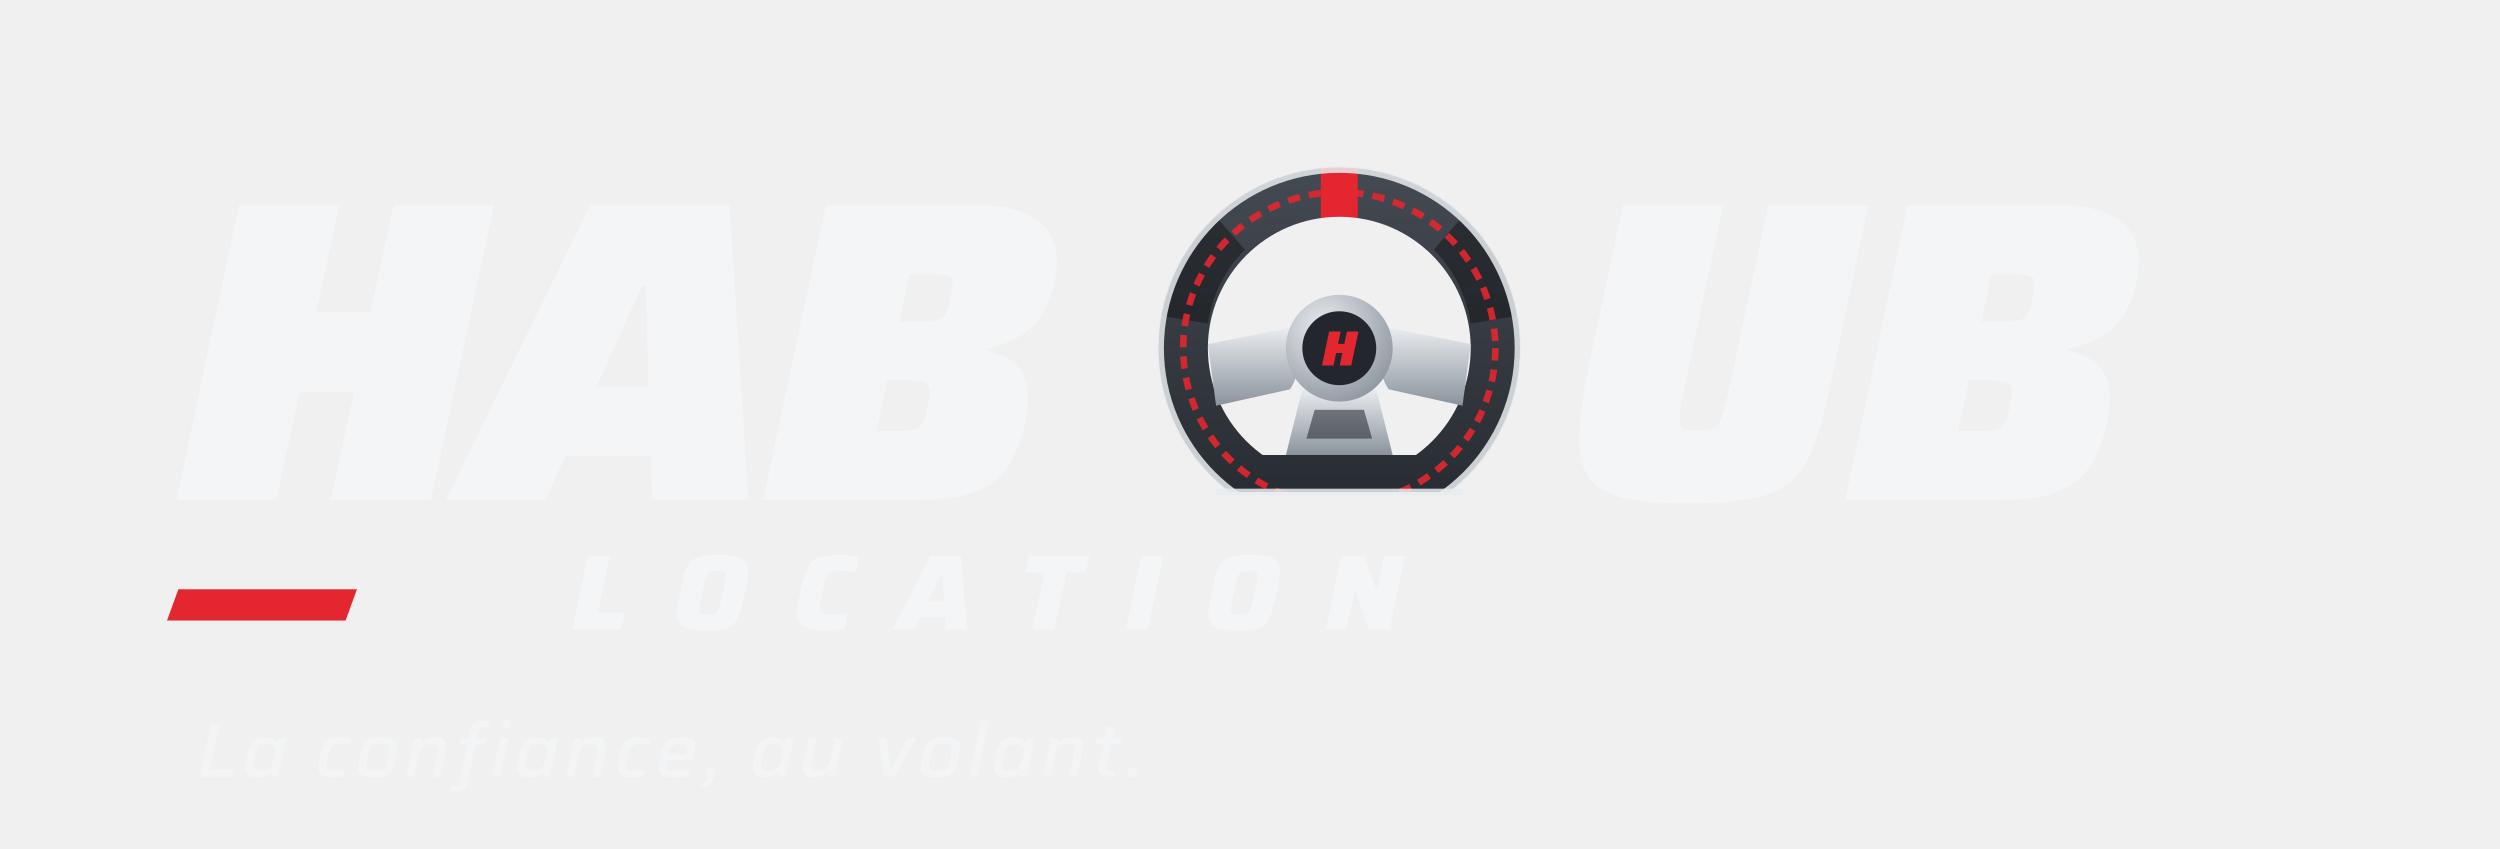
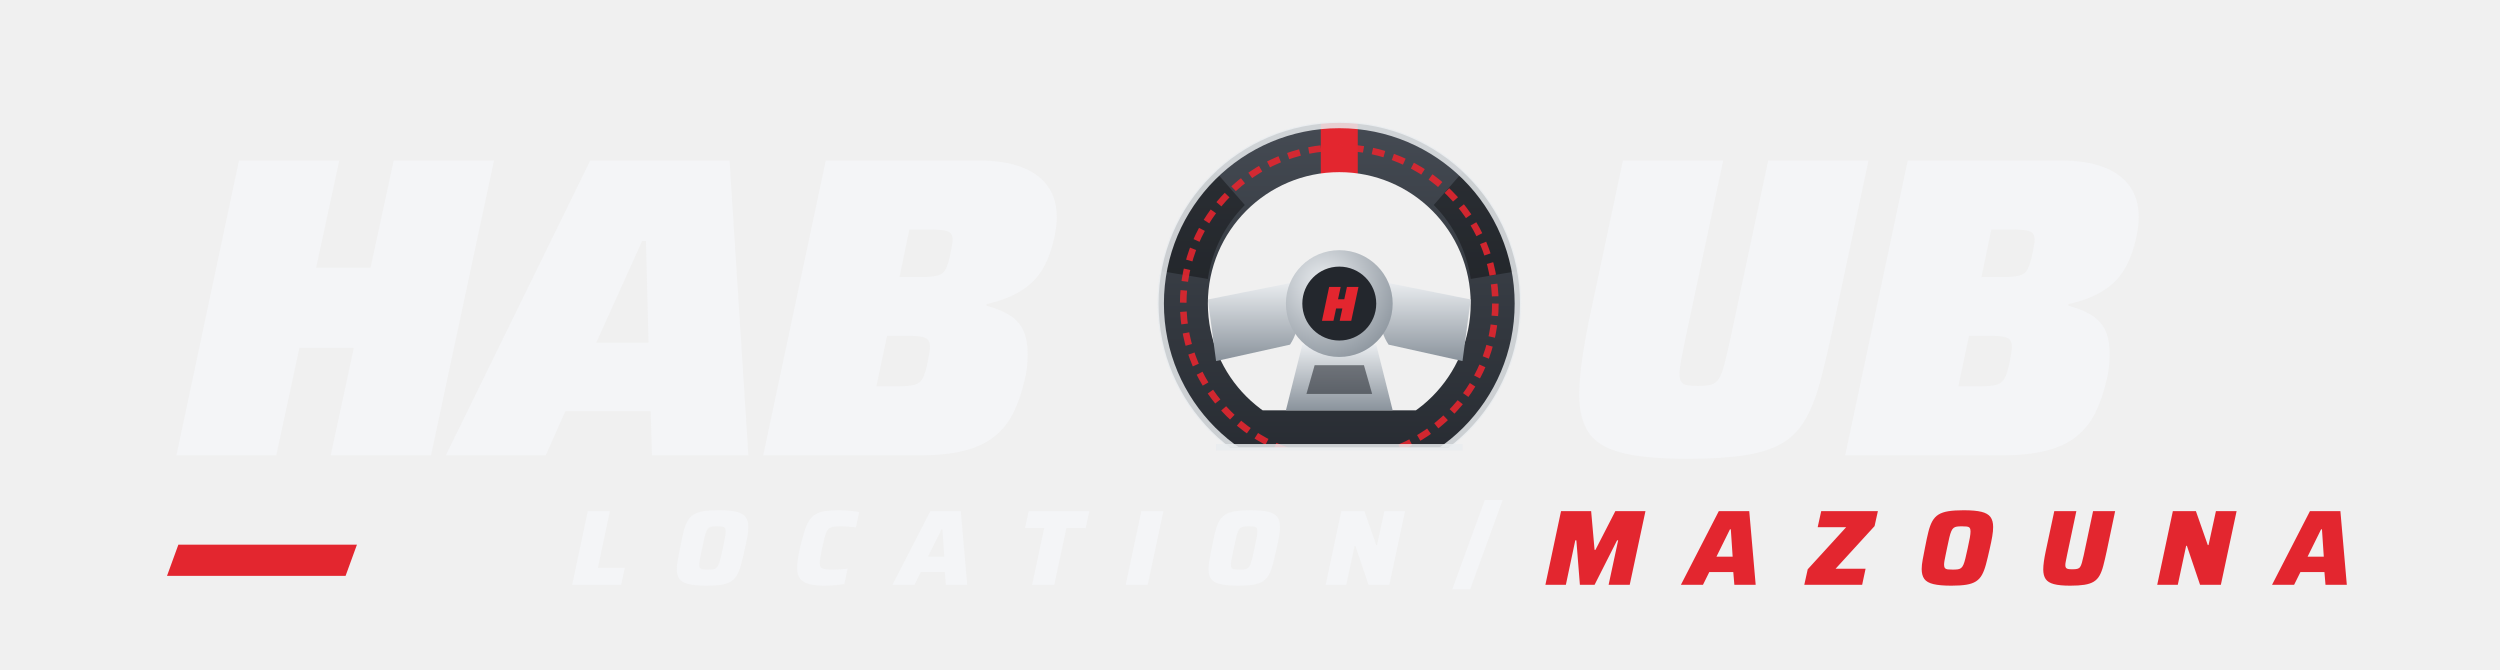
- <svg xmlns="http://www.w3.org/2000/svg" viewBox="0 0 560 190">
+ <svg xmlns="http://www.w3.org/2000/svg" viewBox="0 10 560 150">
  <path d="M39.52 112.0 53.536 45.952H76.0L70.816 69.952H83.008L88.192 45.952H110.656L96.544 112.0H74.08L79.264 87.904H67.072L61.888 112.0Z M99.864 112.0 132.216 45.952H163.416L167.64 112.0H146.04L145.752 102.112H126.648L122.232 112.0ZM133.56 86.752H145.272L144.696 64.0H143.832Z M170.96 112.0 184.976 45.952H219.344Q224.816 45.952 228.704 47.392Q232.592 48.832 234.656 51.664Q236.72 54.496 236.72 58.624Q236.72 59.68 236.576 60.832Q236.432 61.984 236.144 63.328Q234.608 70.24 230.912 73.504Q227.216 76.768 220.976 78.112V78.496Q223.856 79.264 225.92 80.464Q227.984 81.664 229.088 83.728Q230.192 85.792 230.192 89.344Q230.192 90.112 230.144 91.024Q230.096 91.936 229.952 92.944Q229.808 93.952 229.52 95.104Q228.56 99.328 226.976 102.496Q225.392 105.664 222.752 107.776Q220.112 109.888 216.032 110.944Q211.952 112.0 206.0 112.0ZM196.304 96.544H200.912Q203.504 96.544 204.8 96.208Q206.096 95.872 206.72 94.672Q207.344 93.472 207.824 90.976Q208.016 89.92 208.16 89.104Q208.304 88.288 208.304 87.712Q208.304 86.08 207.2 85.648Q206.096 85.216 203.312 85.216H198.704ZM201.488 72.064H206.096Q208.688 72.064 209.984 71.728Q211.28 71.392 211.856 70.24Q212.432 69.088 212.912 66.784Q213.104 65.728 213.248 65.008Q213.392 64.288 213.392 63.712Q213.392 62.176 212.24 61.792Q211.088 61.408 208.304 61.408H203.696Z" fill="#F4F5F7" />
  <g transform="translate(300,78) scale(.92)">
    <defs>
      <linearGradient id="rim0" x1="0" y1="-1" x2="0" y2="1" gradientUnits="objectBoundingBox">
        <stop offset="0" stop-color="#6A727D" />
        <stop offset="1" stop-color="#23272D" />
      </linearGradient>
      <radialGradient id="hub0" cx=".35" cy=".3" r=".8">
        <stop offset="0" stop-color="#E9ECEF" />
        <stop offset="1" stop-color="#8A939C" />
      </radialGradient>
      <linearGradient id="sp0" x1="0" y1="0" x2="0" y2="1">
        <stop offset="0" stop-color="#E9ECEF" />
        <stop offset="1" stop-color="#8A939C" />
      </linearGradient>
      <clipPath id="fo0">
        <rect x="-50" y="-50" width="100" height="85" />
      </clipPath>
      <clipPath id="fi0">
        <rect x="-50" y="-50" width="100" height="76" />
      </clipPath>
      <mask id="m0">
        <g clip-path="url(#fo0)">
          <circle r="44" fill="#fff" />
        </g>
        <g clip-path="url(#fi0)">
          <circle r="32" fill="#000" />
        </g>
      </mask>
    </defs>
    <g mask="url(#m0)">
      <rect x="-50" y="-50" width="100" height="100" fill="url(#rim0)" />
      <path d="M-44,-8 A44,44 0 0 1 -30,-32 L-23,-24 A32,32 0 0 0 -32,-6Z M44,-8 A44,44 0 0 0 30,-32 L23,-24 A32,32 0 0 1 32,-6Z" fill="#000" opacity=".35" />
      <rect x="-4.5" y="-50" width="9" height="20" fill="#E3262F" />
      <path d="M-46,-14 A46,46 0 0 1 -14,-44" stroke="#fff" stroke-opacity=".18" stroke-width="3" fill="none" />
      <circle r="38" fill="none" stroke="#E3262F" stroke-width="1.6" stroke-dasharray="3 2.2" opacity=".9" />
    </g>
    <g clip-path="url(#fo0)">
      <circle r="43.5" fill="none" stroke="#E9ECEF" stroke-width="1.6" opacity=".85" />
    </g>
    <line x1="-30" y1="35" x2="30" y2="35" stroke="#E9ECEF" stroke-width="1.6" opacity=".85" />
    <path d="M-32,-1 L-12,-5 Q-8,4 -12,10 L-30,14 Z" fill="url(#sp0)" />
    <path d="M32,-1 L12,-5 Q8,4 12,10 L30,14 Z" fill="url(#sp0)" />
    <path d="M-9,10 L9,10 L13,26 L-13,26 Z" fill="url(#sp0)" />
    <path d="M-6,15 L6,15 L8,22 L-8,22Z" fill="#23272D" opacity=".55" />
    <circle r="13" fill="url(#hub0)" />
    <circle r="9" fill="#23272D" />
    <path d="M-4.218 4.2 -2.466 -4.056H0.342L-0.306 -1.056H1.218L1.866 -4.056H4.674L2.91 4.2H0.102L0.75 1.188H-0.774L-1.422 4.2Z" fill="#E3262F" />
  </g>
  <path d="M377.84 112.768Q368.336 112.768 363.104 111.376Q357.872 109.984 355.808 106.816Q353.744 103.648 353.744 98.464Q353.744 95.296 354.32 91.072Q354.896 86.848 355.952 81.664L363.536 45.952H386.0L377.648 85.312Q376.976 88.576 376.592 90.592Q376.208 92.608 376.208 93.856Q376.208 95.008 376.64 95.584Q377.072 96.16 377.984 96.304Q378.896 96.448 380.336 96.448Q382.256 96.448 383.312 96.16Q384.368 95.872 385.04 94.816Q385.712 93.76 386.288 91.504Q386.864 89.248 387.728 85.312L396.08 45.952H418.544L410.96 81.664Q409.328 89.344 407.936 94.72Q406.544 100.096 404.576 103.648Q402.608 107.2 399.392 109.168Q396.176 111.136 390.992 111.952Q385.808 112.768 377.84 112.768Z M413.32 112.0 427.336 45.952H461.704Q467.176 45.952 471.064 47.392Q474.952 48.832 477.016 51.664Q479.08 54.496 479.08 58.624Q479.08 59.68 478.936 60.832Q478.792 61.984 478.504 63.328Q476.968 70.24 473.272 73.504Q469.576 76.768 463.336 78.112V78.496Q466.216 79.264 468.28 80.464Q470.344 81.664 471.448 83.728Q472.552 85.792 472.552 89.344Q472.552 90.112 472.504 91.024Q472.456 91.936 472.312 92.944Q472.168 93.952 471.88 95.104Q470.92 99.328 469.336 102.496Q467.752 105.664 465.112 107.776Q462.472 109.888 458.392 110.944Q454.312 112.0 448.36 112.0ZM438.664 96.544H443.272Q445.864 96.544 447.16 96.208Q448.456 95.872 449.08 94.672Q449.704 93.472 450.184 90.976Q450.376 89.92 450.52 89.104Q450.664 88.288 450.664 87.712Q450.664 86.08 449.56 85.648Q448.456 85.216 445.672 85.216H441.064ZM443.848 72.064H448.456Q451.048 72.064 452.344 71.728Q453.64 71.392 454.216 70.24Q454.792 69.088 455.272 66.784Q455.464 65.728 455.608 65.008Q455.752 64.288 455.752 63.712Q455.752 62.176 454.6 61.792Q453.448 61.408 450.664 61.408H446.056Z" fill="#F4F5F7" />
  <rect x="88" y="132" width="40" height="7" fill="#E3262F" transform="skewX(-20)" />
  <path d="M128.168 141.0 131.672 124.488H136.616L133.928 137.208H139.952L139.136 141.0Z M158.256 141.192Q155.712 141.192 154.248 140.844Q152.784 140.496 152.196 139.68Q151.608 138.864 151.608 137.472Q151.608 136.56 151.836 135.348Q152.064 134.136 152.376 132.552Q152.76 130.536 153.12 129.096Q153.48 127.656 154.008 126.72Q154.536 125.784 155.388 125.256Q156.24 124.728 157.596 124.512Q158.952 124.296 161.016 124.296Q163.56 124.296 164.988 124.644Q166.416 124.992 167.016 125.808Q167.616 126.624 167.616 128.04Q167.616 128.976 167.412 130.176Q167.208 131.376 166.848 132.936Q166.392 134.976 166.008 136.416Q165.624 137.856 165.108 138.78Q164.592 139.704 163.764 140.232Q162.936 140.76 161.616 140.976Q160.296 141.192 158.256 141.192ZM158.568 137.592Q159.24 137.592 159.684 137.532Q160.128 137.472 160.428 137.244Q160.728 137.016 160.956 136.5Q161.184 135.984 161.4 135.072Q161.616 134.16 161.928 132.744Q162.24 131.352 162.396 130.452Q162.552 129.552 162.552 129.024Q162.552 128.472 162.348 128.232Q162.144 127.992 161.724 127.944Q161.304 127.896 160.632 127.896Q159.96 127.896 159.516 127.956Q159.072 128.016 158.772 128.244Q158.472 128.472 158.244 128.988Q158.016 129.504 157.8 130.416Q157.584 131.328 157.296 132.744Q157.104 133.704 156.948 134.424Q156.792 135.144 156.708 135.648Q156.624 136.152 156.624 136.512Q156.624 137.016 156.828 137.256Q157.032 137.496 157.452 137.544Q157.872 137.592 158.568 137.592Z M184.624 141.192Q182.56 141.192 181.216 140.832Q179.872 140.472 179.212 139.608Q178.552 138.744 178.552 137.256Q178.552 136.392 178.708 135.276Q178.864 134.16 179.2 132.744Q179.704 130.584 180.172 129.096Q180.64 127.608 181.228 126.66Q181.816 125.712 182.68 125.196Q183.544 124.68 184.84 124.488Q186.136 124.296 188.008 124.296Q188.752 124.296 189.58 124.356Q190.408 124.416 191.164 124.5Q191.92 124.584 192.448 124.728L191.728 128.112Q190.84 128.04 190.24 127.992Q189.64 127.944 189.244 127.92Q188.848 127.896 188.56 127.896Q187.6 127.896 186.952 127.956Q186.304 128.016 185.884 128.268Q185.464 128.52 185.2 129.036Q184.936 129.552 184.696 130.452Q184.456 131.352 184.168 132.744Q183.928 133.92 183.772 134.784Q183.616 135.648 183.616 136.08Q183.616 136.752 183.892 137.076Q184.168 137.4 184.804 137.496Q185.44 137.592 186.52 137.592Q187.24 137.592 188.188 137.532Q189.136 137.472 189.856 137.376L189.136 140.832Q188.584 140.928 187.816 141.012Q187.048 141.096 186.22 141.144Q185.392 141.192 184.624 141.192Z M199.904 141.0 208.4 124.488H215.216L216.656 141.0H211.88L211.64 138.144H206.264L204.848 141.0ZM207.872 134.688H211.496L211.088 128.568H210.896Z M231.192 141.0 233.904 128.28H229.608L230.424 124.488H244.008L243.192 128.28H238.872L236.16 141.0Z M252.16 141.0 255.664 124.488H260.608L257.08 141.0Z M277.352 141.192Q274.808 141.192 273.344 140.844Q271.88 140.496 271.292 139.68Q270.704 138.864 270.704 137.472Q270.704 136.56 270.932 135.348Q271.16 134.136 271.472 132.552Q271.856 130.536 272.216 129.096Q272.576 127.656 273.104 126.72Q273.632 125.784 274.484 125.256Q275.336 124.728 276.692 124.512Q278.048 124.296 280.112 124.296Q282.656 124.296 284.084 124.644Q285.512 124.992 286.112 125.808Q286.712 126.624 286.712 128.04Q286.712 128.976 286.508 130.176Q286.304 131.376 285.944 132.936Q285.488 134.976 285.104 136.416Q284.72 137.856 284.204 138.78Q283.688 139.704 282.86 140.232Q282.032 140.76 280.712 140.976Q279.392 141.192 277.352 141.192ZM277.664 137.592Q278.336 137.592 278.78 137.532Q279.224 137.472 279.524 137.244Q279.824 137.016 280.052 136.5Q280.28 135.984 280.496 135.072Q280.712 134.16 281.024 132.744Q281.336 131.352 281.492 130.452Q281.648 129.552 281.648 129.024Q281.648 128.472 281.444 128.232Q281.24 127.992 280.82 127.944Q280.4 127.896 279.728 127.896Q279.056 127.896 278.612 127.956Q278.168 128.016 277.868 128.244Q277.568 128.472 277.34 128.988Q277.112 129.504 276.896 130.416Q276.68 131.328 276.392 132.744Q276.2 133.704 276.044 134.424Q275.888 135.144 275.804 135.648Q275.72 136.152 275.72 136.512Q275.72 137.016 275.924 137.256Q276.128 137.496 276.548 137.544Q276.968 137.592 277.664 137.592Z M296.952 141.0 300.456 124.488H305.616L308.28 132.096H308.448L310.104 124.488H314.736L311.208 141.0H306.552L303.6 132.264H303.432L301.56 141.0Z" fill="#F4F5F7" />
-   <path d="M44.731 174.0 47.23 162.304H49.168L47.043 172.351H52.415L52.058 174.0Z M57.835 174.136Q56.849 174.136 56.229 173.932Q55.608 173.728 55.319 173.209Q55.03 172.691 55.03 171.79Q55.03 171.365 55.107 170.812Q55.183 170.26 55.336 169.58Q55.608 168.271 55.922 167.429Q56.237 166.588 56.671 166.095Q57.104 165.602 57.716 165.398Q58.328 165.194 59.195 165.194Q59.909 165.194 60.479 165.296Q61.048 165.398 61.439 165.661Q61.83 165.925 61.983 166.401H62.102L62.442 165.33H64.125L62.289 174.0H60.623L60.81 172.81H60.708Q60.368 173.371 59.909 173.668Q59.45 173.966 58.923 174.051Q58.396 174.136 57.835 174.136ZM58.651 172.64Q59.229 172.64 59.62 172.529Q60.011 172.419 60.283 172.215Q60.555 172.011 60.725 171.671Q60.861 171.45 60.989 171.093Q61.116 170.736 61.235 170.328Q61.354 169.92 61.456 169.495Q61.558 169.07 61.609 168.688Q61.66 168.305 61.66 168.05Q61.66 167.319 61.261 167.013Q60.861 166.707 59.858 166.707Q59.178 166.707 58.736 166.8Q58.294 166.894 58.014 167.192Q57.733 167.489 57.538 168.084Q57.342 168.679 57.121 169.665Q57.002 170.277 56.925 170.727Q56.849 171.178 56.849 171.501Q56.849 171.994 57.028 172.232Q57.206 172.47 57.606 172.555Q58.005 172.64 58.651 172.64Z  M74.625 174.136Q73.35 174.136 72.628 173.881Q71.905 173.626 71.608 173.108Q71.31 172.589 71.31 171.824Q71.31 171.518 71.395 170.872Q71.48 170.226 71.65 169.461Q71.871 168.356 72.152 167.548Q72.432 166.741 72.883 166.222Q73.333 165.704 74.073 165.449Q74.812 165.194 75.951 165.194Q76.682 165.194 77.422 165.262Q78.161 165.33 78.705 165.432L78.399 166.809Q78.008 166.741 77.447 166.69Q76.886 166.639 76.393 166.639Q75.645 166.639 75.152 166.767Q74.659 166.894 74.353 167.217Q74.047 167.54 73.852 168.135Q73.656 168.73 73.452 169.665Q73.316 170.26 73.24 170.702Q73.163 171.144 73.163 171.467Q73.163 171.977 73.359 172.24Q73.554 172.504 73.988 172.597Q74.421 172.691 75.135 172.691Q75.611 172.691 76.206 172.64Q76.801 172.589 77.26 172.521L76.971 173.881Q76.495 173.983 75.858 174.06Q75.22 174.136 74.625 174.136Z M83.921 174.136Q82.493 174.136 81.686 173.957Q80.878 173.779 80.555 173.32Q80.232 172.861 80.232 172.079Q80.232 171.62 80.334 171.034Q80.436 170.447 80.589 169.665Q80.81 168.577 81.014 167.812Q81.218 167.047 81.507 166.537Q81.796 166.027 82.264 165.729Q82.731 165.432 83.454 165.313Q84.176 165.194 85.264 165.194Q86.692 165.194 87.491 165.381Q88.29 165.568 88.613 166.019Q88.936 166.469 88.936 167.268Q88.936 167.727 88.851 168.314Q88.766 168.9 88.596 169.665Q88.358 170.753 88.146 171.518Q87.933 172.283 87.653 172.793Q87.372 173.303 86.922 173.601Q86.471 173.898 85.74 174.017Q85.009 174.136 83.921 174.136ZM83.955 172.691Q84.618 172.691 85.052 172.632Q85.485 172.572 85.749 172.394Q86.012 172.215 86.191 171.883Q86.369 171.552 86.505 171Q86.641 170.447 86.811 169.665Q86.947 168.968 87.032 168.475Q87.117 167.982 87.117 167.642Q87.117 167.217 86.947 167.005Q86.777 166.792 86.369 166.716Q85.961 166.639 85.247 166.639Q84.414 166.639 83.938 166.741Q83.462 166.843 83.199 167.157Q82.935 167.472 82.774 168.067Q82.612 168.662 82.391 169.665Q82.255 170.379 82.162 170.872Q82.068 171.365 82.068 171.705Q82.068 172.113 82.238 172.326Q82.408 172.538 82.825 172.615Q83.241 172.691 83.955 172.691Z M91.007 174.0 92.843 165.33H94.509L94.322 166.52H94.441Q94.713 166.095 95.096 165.806Q95.478 165.517 96.039 165.356Q96.6 165.194 97.348 165.194Q98.385 165.194 98.955 165.406Q99.524 165.619 99.745 166.07Q99.966 166.52 99.966 167.217Q99.966 167.523 99.915 167.957Q99.864 168.39 99.762 168.866L98.657 174.0H96.872L97.892 169.172Q97.977 168.713 98.045 168.339Q98.113 167.965 98.113 167.727Q98.113 167.285 97.943 167.072Q97.773 166.86 97.425 166.792Q97.076 166.724 96.481 166.724Q95.716 166.724 95.249 166.919Q94.781 167.115 94.501 167.481Q94.22 167.846 94.059 168.373Q93.897 168.9 93.761 169.563L92.792 174.0Z M100.864 177.4 101.17 176.057Q101.935 176.057 102.275 175.972Q102.615 175.887 102.751 175.683Q102.887 175.479 102.955 175.139L104.723 166.775H102.955L103.261 165.33H105.029L105.267 164.208Q105.437 163.392 105.658 162.865Q105.879 162.338 106.202 162.032Q106.525 161.726 107.01 161.59Q107.494 161.454 108.208 161.42Q108.922 161.386 109.925 161.386L109.653 162.712Q108.718 162.712 108.208 162.788Q107.698 162.865 107.477 163.12Q107.256 163.375 107.154 163.902L106.848 165.33H109.092L108.803 166.775H106.542L104.842 174.765Q104.689 175.53 104.502 176.023Q104.315 176.516 104.043 176.796Q103.771 177.077 103.355 177.196Q102.938 177.315 102.335 177.358Q101.731 177.4 100.864 177.4Z M112.472 163.086 112.846 161.369H114.733L114.376 163.086ZM110.211 174.0 112.047 165.33H113.866L112.03 174.0Z M118.725 174.136Q117.739 174.136 117.119 173.932Q116.498 173.728 116.209 173.209Q115.92 172.691 115.92 171.79Q115.92 171.365 115.997 170.812Q116.073 170.26 116.226 169.58Q116.498 168.271 116.813 167.429Q117.127 166.588 117.561 166.095Q117.994 165.602 118.606 165.398Q119.218 165.194 120.085 165.194Q120.799 165.194 121.369 165.296Q121.938 165.398 122.329 165.661Q122.72 165.925 122.873 166.401H122.992L123.332 165.33H125.015L123.179 174.0H121.513L121.7 172.81H121.598Q121.258 173.371 120.799 173.668Q120.34 173.966 119.813 174.051Q119.286 174.136 118.725 174.136ZM119.541 172.64Q120.119 172.64 120.51 172.529Q120.901 172.419 121.173 172.215Q121.445 172.011 121.615 171.671Q121.751 171.45 121.879 171.093Q122.006 170.736 122.125 170.328Q122.244 169.92 122.346 169.495Q122.448 169.07 122.499 168.688Q122.55 168.305 122.55 168.05Q122.55 167.319 122.151 167.013Q121.751 166.707 120.748 166.707Q120.068 166.707 119.626 166.8Q119.184 166.894 118.904 167.192Q118.623 167.489 118.428 168.084Q118.232 168.679 118.011 169.665Q117.892 170.277 117.816 170.727Q117.739 171.178 117.739 171.501Q117.739 171.994 117.918 172.232Q118.096 172.47 118.496 172.555Q118.895 172.64 119.541 172.64Z M126.797 174.0 128.633 165.33H130.299L130.112 166.52H130.231Q130.503 166.095 130.886 165.806Q131.268 165.517 131.829 165.356Q132.39 165.194 133.138 165.194Q134.175 165.194 134.745 165.406Q135.314 165.619 135.535 166.07Q135.756 166.52 135.756 167.217Q135.756 167.523 135.705 167.957Q135.654 168.39 135.552 168.866L134.447 174.0H132.662L133.682 169.172Q133.767 168.713 133.835 168.339Q133.903 167.965 133.903 167.727Q133.903 167.285 133.733 167.072Q133.563 166.86 133.215 166.792Q132.866 166.724 132.271 166.724Q131.506 166.724 131.039 166.919Q130.571 167.115 130.291 167.481Q130.01 167.846 129.849 168.373Q129.687 168.9 129.551 169.563L128.582 174.0Z M141.703 174.136Q140.428 174.136 139.706 173.881Q138.983 173.626 138.686 173.108Q138.388 172.589 138.388 171.824Q138.388 171.518 138.473 170.872Q138.558 170.226 138.728 169.461Q138.949 168.356 139.23 167.548Q139.51 166.741 139.961 166.222Q140.411 165.704 141.151 165.449Q141.89 165.194 143.029 165.194Q143.76 165.194 144.5 165.262Q145.239 165.33 145.783 165.432L145.477 166.809Q145.086 166.741 144.525 166.69Q143.964 166.639 143.471 166.639Q142.723 166.639 142.23 166.767Q141.737 166.894 141.431 167.217Q141.125 167.54 140.93 168.135Q140.734 168.73 140.53 169.665Q140.394 170.26 140.318 170.702Q140.241 171.144 140.241 171.467Q140.241 171.977 140.437 172.24Q140.632 172.504 141.066 172.597Q141.499 172.691 142.213 172.691Q142.689 172.691 143.284 172.64Q143.879 172.589 144.338 172.521L144.049 173.881Q143.573 173.983 142.936 174.06Q142.298 174.136 141.703 174.136Z M151.016 174.136Q149.707 174.136 148.942 173.923Q148.177 173.711 147.863 173.244Q147.548 172.776 147.548 172.011Q147.548 171.552 147.642 170.965Q147.735 170.379 147.888 169.682Q148.143 168.509 148.441 167.659Q148.738 166.809 149.231 166.257Q149.724 165.704 150.557 165.449Q151.39 165.194 152.699 165.194Q153.872 165.194 154.535 165.406Q155.198 165.619 155.47 166.061Q155.742 166.503 155.742 167.183Q155.742 167.489 155.7 167.88Q155.657 168.271 155.572 168.721Q155.487 169.172 155.368 169.682L155.232 170.26H149.571Q149.486 170.685 149.427 171.017Q149.367 171.348 149.367 171.603Q149.367 172.028 149.58 172.249Q149.792 172.47 150.294 172.555Q150.795 172.64 151.696 172.64Q152.087 172.64 152.563 172.623Q153.039 172.606 153.524 172.555Q154.008 172.504 154.416 172.47L154.11 173.881Q153.736 173.949 153.209 174.009Q152.682 174.068 152.113 174.102Q151.543 174.136 151.016 174.136ZM149.843 169.019H153.753L153.787 168.832Q153.872 168.458 153.906 168.186Q153.94 167.914 153.94 167.693Q153.94 167.268 153.779 167.055Q153.617 166.843 153.277 166.767Q152.937 166.69 152.376 166.69Q151.696 166.69 151.271 166.784Q150.846 166.877 150.591 167.132Q150.336 167.387 150.166 167.838Q149.996 168.288 149.843 169.019Z M157.116 176.159 157.286 175.377Q157.745 175.377 157.983 175.292Q158.221 175.207 158.357 174.969Q158.493 174.731 158.578 174.289L158.629 174.0H157.898L158.289 172.096H160.295L159.972 173.694Q159.802 174.459 159.632 174.944Q159.462 175.428 159.173 175.692Q158.884 175.955 158.4 176.057Q157.915 176.159 157.116 176.159Z  M171.492 174.136Q170.506 174.136 169.886 173.932Q169.265 173.728 168.976 173.209Q168.687 172.691 168.687 171.79Q168.687 171.365 168.764 170.812Q168.84 170.26 168.993 169.58Q169.265 168.271 169.58 167.429Q169.894 166.588 170.328 166.095Q170.761 165.602 171.373 165.398Q171.985 165.194 172.852 165.194Q173.566 165.194 174.136 165.296Q174.705 165.398 175.096 165.661Q175.487 165.925 175.64 166.401H175.759L176.099 165.33H177.782L175.946 174.0H174.28L174.467 172.81H174.365Q174.025 173.371 173.566 173.668Q173.107 173.966 172.58 174.051Q172.053 174.136 171.492 174.136ZM172.308 172.64Q172.886 172.64 173.277 172.529Q173.668 172.419 173.94 172.215Q174.212 172.011 174.382 171.671Q174.518 171.45 174.646 171.093Q174.773 170.736 174.892 170.328Q175.011 169.92 175.113 169.495Q175.215 169.07 175.266 168.688Q175.317 168.305 175.317 168.05Q175.317 167.319 174.918 167.013Q174.518 166.707 173.515 166.707Q172.835 166.707 172.393 166.8Q171.951 166.894 171.671 167.192Q171.39 167.489 171.195 168.084Q170.999 168.679 170.778 169.665Q170.659 170.277 170.583 170.727Q170.506 171.178 170.506 171.501Q170.506 171.994 170.685 172.232Q170.863 172.47 171.263 172.555Q171.662 172.64 172.308 172.64Z M182.505 174.136Q181.468 174.136 180.899 173.915Q180.329 173.694 180.091 173.235Q179.853 172.776 179.853 172.096Q179.853 171.773 179.921 171.348Q179.989 170.923 180.091 170.447L181.179 165.33H182.981L181.961 170.158Q181.876 170.617 181.808 170.991Q181.74 171.365 181.74 171.603Q181.74 172.045 181.893 172.257Q182.046 172.47 182.412 172.538Q182.777 172.606 183.355 172.606Q184.12 172.606 184.596 172.411Q185.072 172.215 185.353 171.85Q185.633 171.484 185.786 170.957Q185.939 170.43 186.075 169.767L187.044 165.33H188.846L186.993 174.0H185.327L185.514 172.81H185.395Q185.14 173.218 184.749 173.515Q184.358 173.813 183.814 173.974Q183.27 174.136 182.505 174.136Z  M198.02 174.0 196.762 165.33H198.53L199.465 172.249H199.584L203.426 165.33H205.33L200.349 174.0Z M210.002 174.136Q208.574 174.136 207.767 173.957Q206.959 173.779 206.636 173.32Q206.313 172.861 206.313 172.079Q206.313 171.62 206.415 171.034Q206.517 170.447 206.67 169.665Q206.891 168.577 207.095 167.812Q207.299 167.047 207.588 166.537Q207.877 166.027 208.345 165.729Q208.812 165.432 209.535 165.313Q210.257 165.194 211.345 165.194Q212.773 165.194 213.572 165.381Q214.371 165.568 214.694 166.019Q215.017 166.469 215.017 167.268Q215.017 167.727 214.932 168.314Q214.847 168.9 214.677 169.665Q214.439 170.753 214.227 171.518Q214.014 172.283 213.734 172.793Q213.453 173.303 213.003 173.601Q212.552 173.898 211.821 174.017Q211.09 174.136 210.002 174.136ZM210.036 172.691Q210.699 172.691 211.133 172.632Q211.566 172.572 211.83 172.394Q212.093 172.215 212.272 171.883Q212.45 171.552 212.586 171Q212.722 170.447 212.892 169.665Q213.028 168.968 213.113 168.475Q213.198 167.982 213.198 167.642Q213.198 167.217 213.028 167.005Q212.858 166.792 212.45 166.716Q212.042 166.639 211.328 166.639Q210.495 166.639 210.019 166.741Q209.543 166.843 209.28 167.157Q209.016 167.472 208.855 168.067Q208.693 168.662 208.472 169.665Q208.336 170.379 208.243 170.872Q208.149 171.365 208.149 171.705Q208.149 172.113 208.319 172.326Q208.489 172.538 208.906 172.615Q209.322 172.691 210.036 172.691Z M217.088 174.0 219.757 161.369H221.576L218.907 174.0Z M225.517 174.136Q224.531 174.136 223.911 173.932Q223.29 173.728 223.001 173.209Q222.712 172.691 222.712 171.79Q222.712 171.365 222.789 170.812Q222.865 170.26 223.018 169.58Q223.29 168.271 223.605 167.429Q223.919 166.588 224.353 166.095Q224.786 165.602 225.398 165.398Q226.01 165.194 226.877 165.194Q227.591 165.194 228.161 165.296Q228.73 165.398 229.121 165.661Q229.512 165.925 229.665 166.401H229.784L230.124 165.33H231.807L229.971 174.0H228.305L228.492 172.81H228.39Q228.05 173.371 227.591 173.668Q227.132 173.966 226.605 174.051Q226.078 174.136 225.517 174.136ZM226.333 172.64Q226.911 172.64 227.302 172.529Q227.693 172.419 227.965 172.215Q228.237 172.011 228.407 171.671Q228.543 171.45 228.671 171.093Q228.798 170.736 228.917 170.328Q229.036 169.92 229.138 169.495Q229.24 169.07 229.291 168.688Q229.342 168.305 229.342 168.05Q229.342 167.319 228.943 167.013Q228.543 166.707 227.54 166.707Q226.86 166.707 226.418 166.8Q225.976 166.894 225.696 167.192Q225.415 167.489 225.22 168.084Q225.024 168.679 224.803 169.665Q224.684 170.277 224.608 170.727Q224.531 171.178 224.531 171.501Q224.531 171.994 224.71 172.232Q224.888 172.47 225.288 172.555Q225.687 172.64 226.333 172.64Z M233.589 174.0 235.425 165.33H237.091L236.904 166.52H237.023Q237.295 166.095 237.678 165.806Q238.06 165.517 238.621 165.356Q239.182 165.194 239.93 165.194Q240.967 165.194 241.537 165.406Q242.106 165.619 242.327 166.07Q242.548 166.52 242.548 167.217Q242.548 167.523 242.497 167.957Q242.446 168.39 242.344 168.866L241.239 174.0H239.454L240.474 169.172Q240.559 168.713 240.627 168.339Q240.695 167.965 240.695 167.727Q240.695 167.285 240.525 167.072Q240.355 166.86 240.007 166.792Q239.658 166.724 239.063 166.724Q238.298 166.724 237.831 166.919Q237.363 167.115 237.083 167.481Q236.802 167.846 236.641 168.373Q236.479 168.9 236.343 169.563L235.374 174.0Z M249.617 174.0Q248.682 174.0 247.994 173.957Q247.305 173.915 246.863 173.754Q246.421 173.592 246.209 173.261Q245.996 172.929 245.996 172.368Q245.996 172.198 246.022 172.011Q246.047 171.824 246.09 171.603Q246.132 171.382 246.183 171.127L247.101 166.775H245.35L245.656 165.33H247.407L247.934 162.814H249.753L249.226 165.33H251.3L250.994 166.775H248.92L248.036 170.957Q248.019 171.042 247.985 171.246Q247.951 171.45 247.909 171.662Q247.866 171.875 247.866 171.96Q247.866 172.249 248.062 172.411Q248.257 172.572 248.699 172.623Q249.141 172.674 249.889 172.674Z M252.402 174.0 252.81 172.096H254.816L254.425 174.0Z" fill="#F4F5F7" fill-opacity=".75" />
+   <rect x="377" y="122" width="4" height="20" fill="#F4F5F7" transform="skewX(-20)" />
+   <path d="M346.168 141.0 349.672 124.488H356.416L357.184 133.176H357.376L361.84 124.488H368.584L365.056 141.0H360.328L362.464 131.04H362.224L357.184 141.0H353.896L353.104 131.04H352.864L350.752 141.0Z M376.52 141.0 385.016 124.488H391.832L393.272 141.0H388.496L388.256 138.144H382.88L381.464 141.0ZM384.488 134.688H388.112L387.704 128.568H387.512Z M404.16 141.0 404.928 137.52 413.544 128.088H407.16L407.952 124.488H420.648L419.904 127.848L411.168 137.4H417.888L417.12 141.0Z M437.104 141.192Q434.56 141.192 433.096 140.844Q431.632 140.496 431.044 139.68Q430.456 138.864 430.456 137.472Q430.456 136.56 430.684 135.348Q430.912 134.136 431.224 132.552Q431.608 130.536 431.968 129.096Q432.328 127.656 432.856 126.72Q433.384 125.784 434.236 125.256Q435.088 124.728 436.444 124.512Q437.8 124.296 439.864 124.296Q442.408 124.296 443.836 124.644Q445.264 124.992 445.864 125.808Q446.464 126.624 446.464 128.04Q446.464 128.976 446.26 130.176Q446.056 131.376 445.696 132.936Q445.24 134.976 444.856 136.416Q444.472 137.856 443.956 138.78Q443.44 139.704 442.612 140.232Q441.784 140.76 440.464 140.976Q439.144 141.192 437.104 141.192ZM437.416 137.592Q438.088 137.592 438.532 137.532Q438.976 137.472 439.276 137.244Q439.576 137.016 439.804 136.5Q440.032 135.984 440.248 135.072Q440.464 134.16 440.776 132.744Q441.088 131.352 441.244 130.452Q441.4 129.552 441.4 129.024Q441.4 128.472 441.196 128.232Q440.992 127.992 440.572 127.944Q440.152 127.896 439.48 127.896Q438.808 127.896 438.364 127.956Q437.92 128.016 437.62 128.244Q437.32 128.472 437.092 128.988Q436.864 129.504 436.648 130.416Q436.432 131.328 436.144 132.744Q435.952 133.704 435.796 134.424Q435.64 135.144 435.556 135.648Q435.472 136.152 435.472 136.512Q435.472 137.016 435.676 137.256Q435.88 137.496 436.3 137.544Q436.72 137.592 437.416 137.592Z M463.736 141.192Q461.384 141.192 460.076 140.844Q458.768 140.496 458.228 139.704Q457.688 138.912 457.688 137.568Q457.688 136.8 457.832 135.768Q457.976 134.736 458.24 133.488L460.16 124.488H465.104L463.016 134.352Q462.848 135.192 462.74 135.72Q462.632 136.248 462.632 136.608Q462.632 136.992 462.788 137.196Q462.944 137.4 463.292 137.46Q463.64 137.52 464.216 137.52Q464.912 137.52 465.308 137.424Q465.704 137.328 465.932 137.016Q466.16 136.704 466.34 136.068Q466.52 135.432 466.76 134.352L468.848 124.488H473.792L471.896 133.488Q471.488 135.384 471.14 136.716Q470.792 138.048 470.3 138.924Q469.808 139.8 469.004 140.292Q468.2 140.784 466.928 140.988Q465.656 141.192 463.736 141.192Z M483.216 141.0 486.72 124.488H491.88L494.544 132.096H494.712L496.368 124.488H501L497.472 141.0H492.816L489.864 132.264H489.696L487.824 141.0Z M508.936 141.0 517.432 124.488H524.248L525.688 141.0H520.912L520.672 138.144H515.296L513.88 141.0ZM516.904 134.688H520.528L520.12 128.568H519.928Z" fill="#E3262F" />
</svg>
